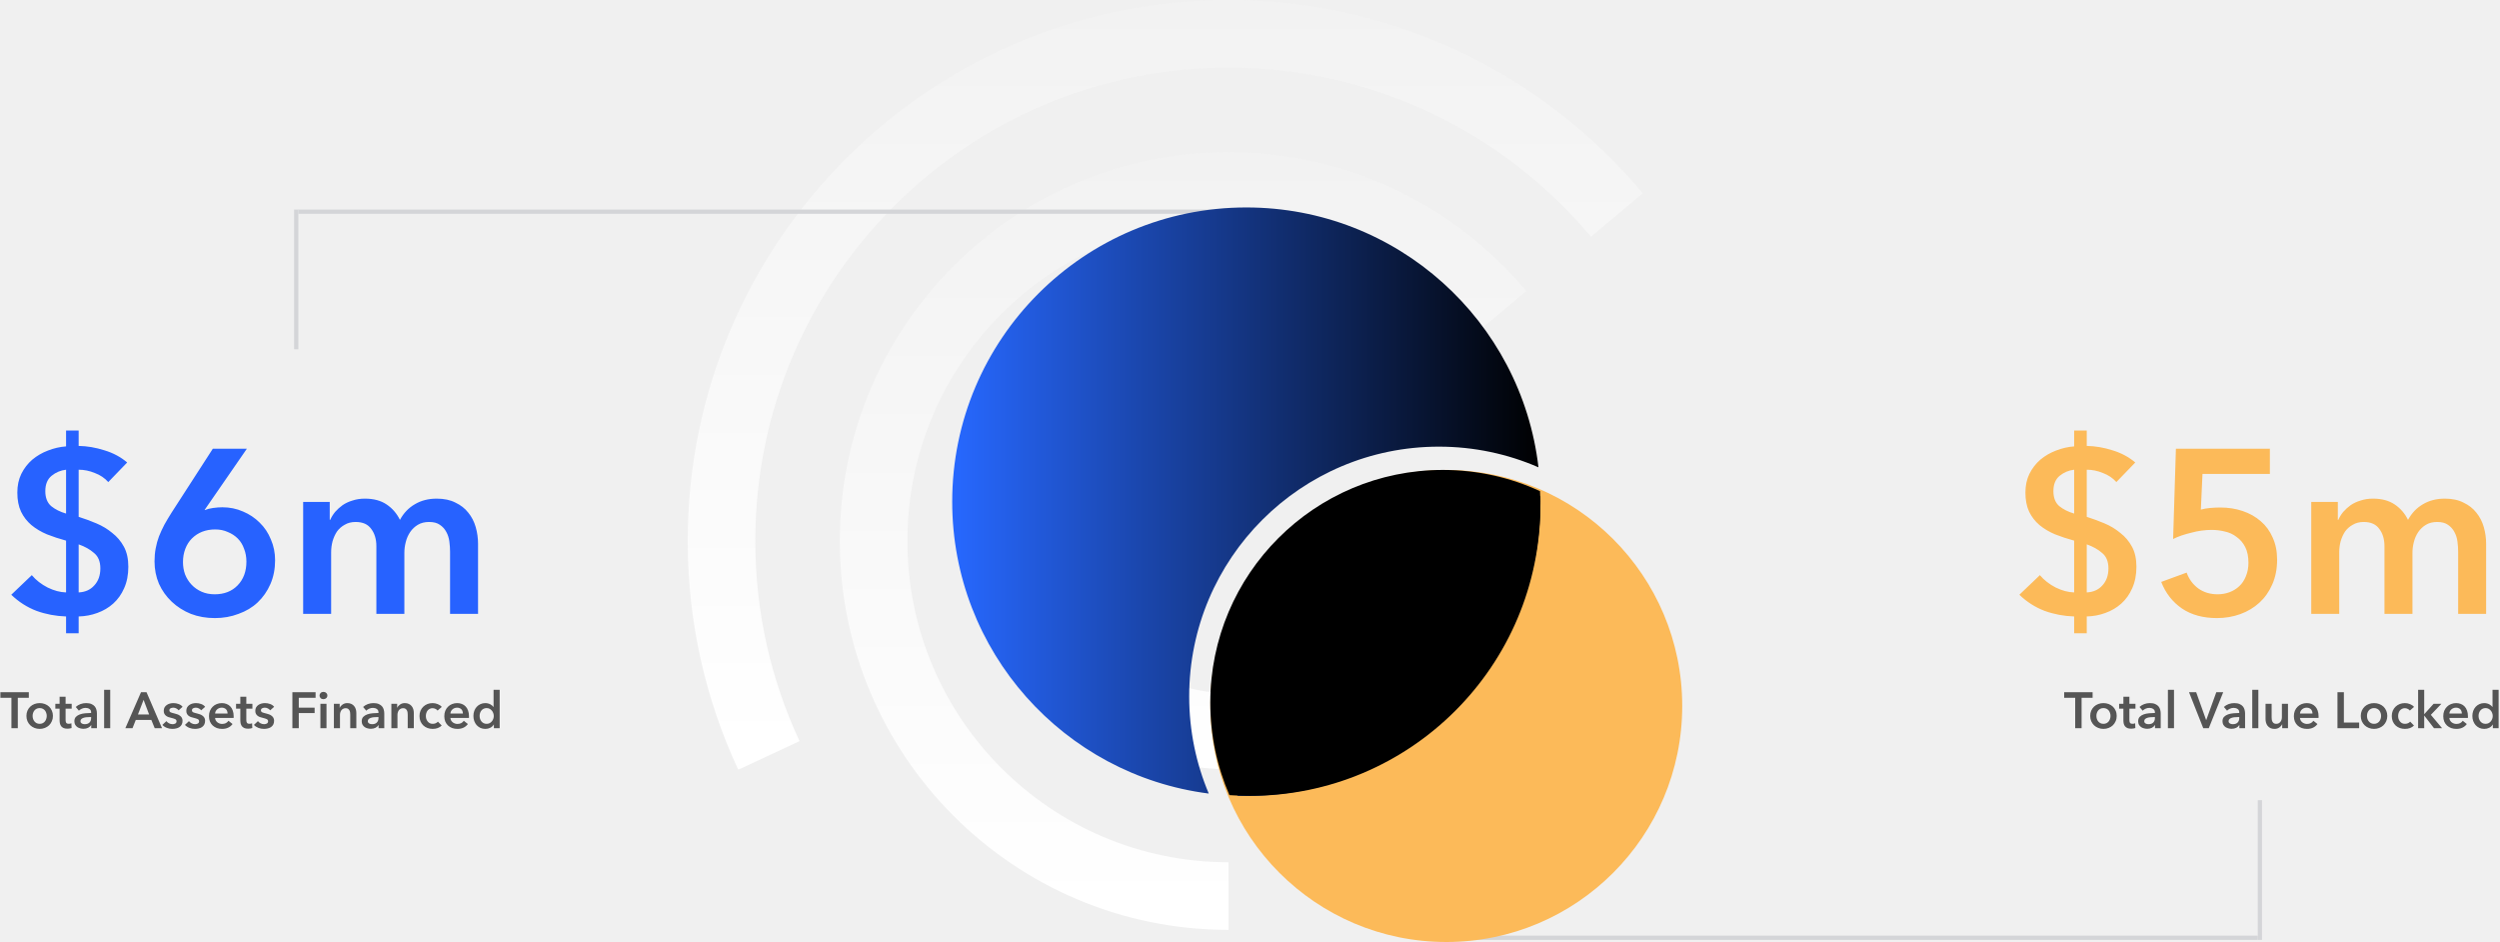
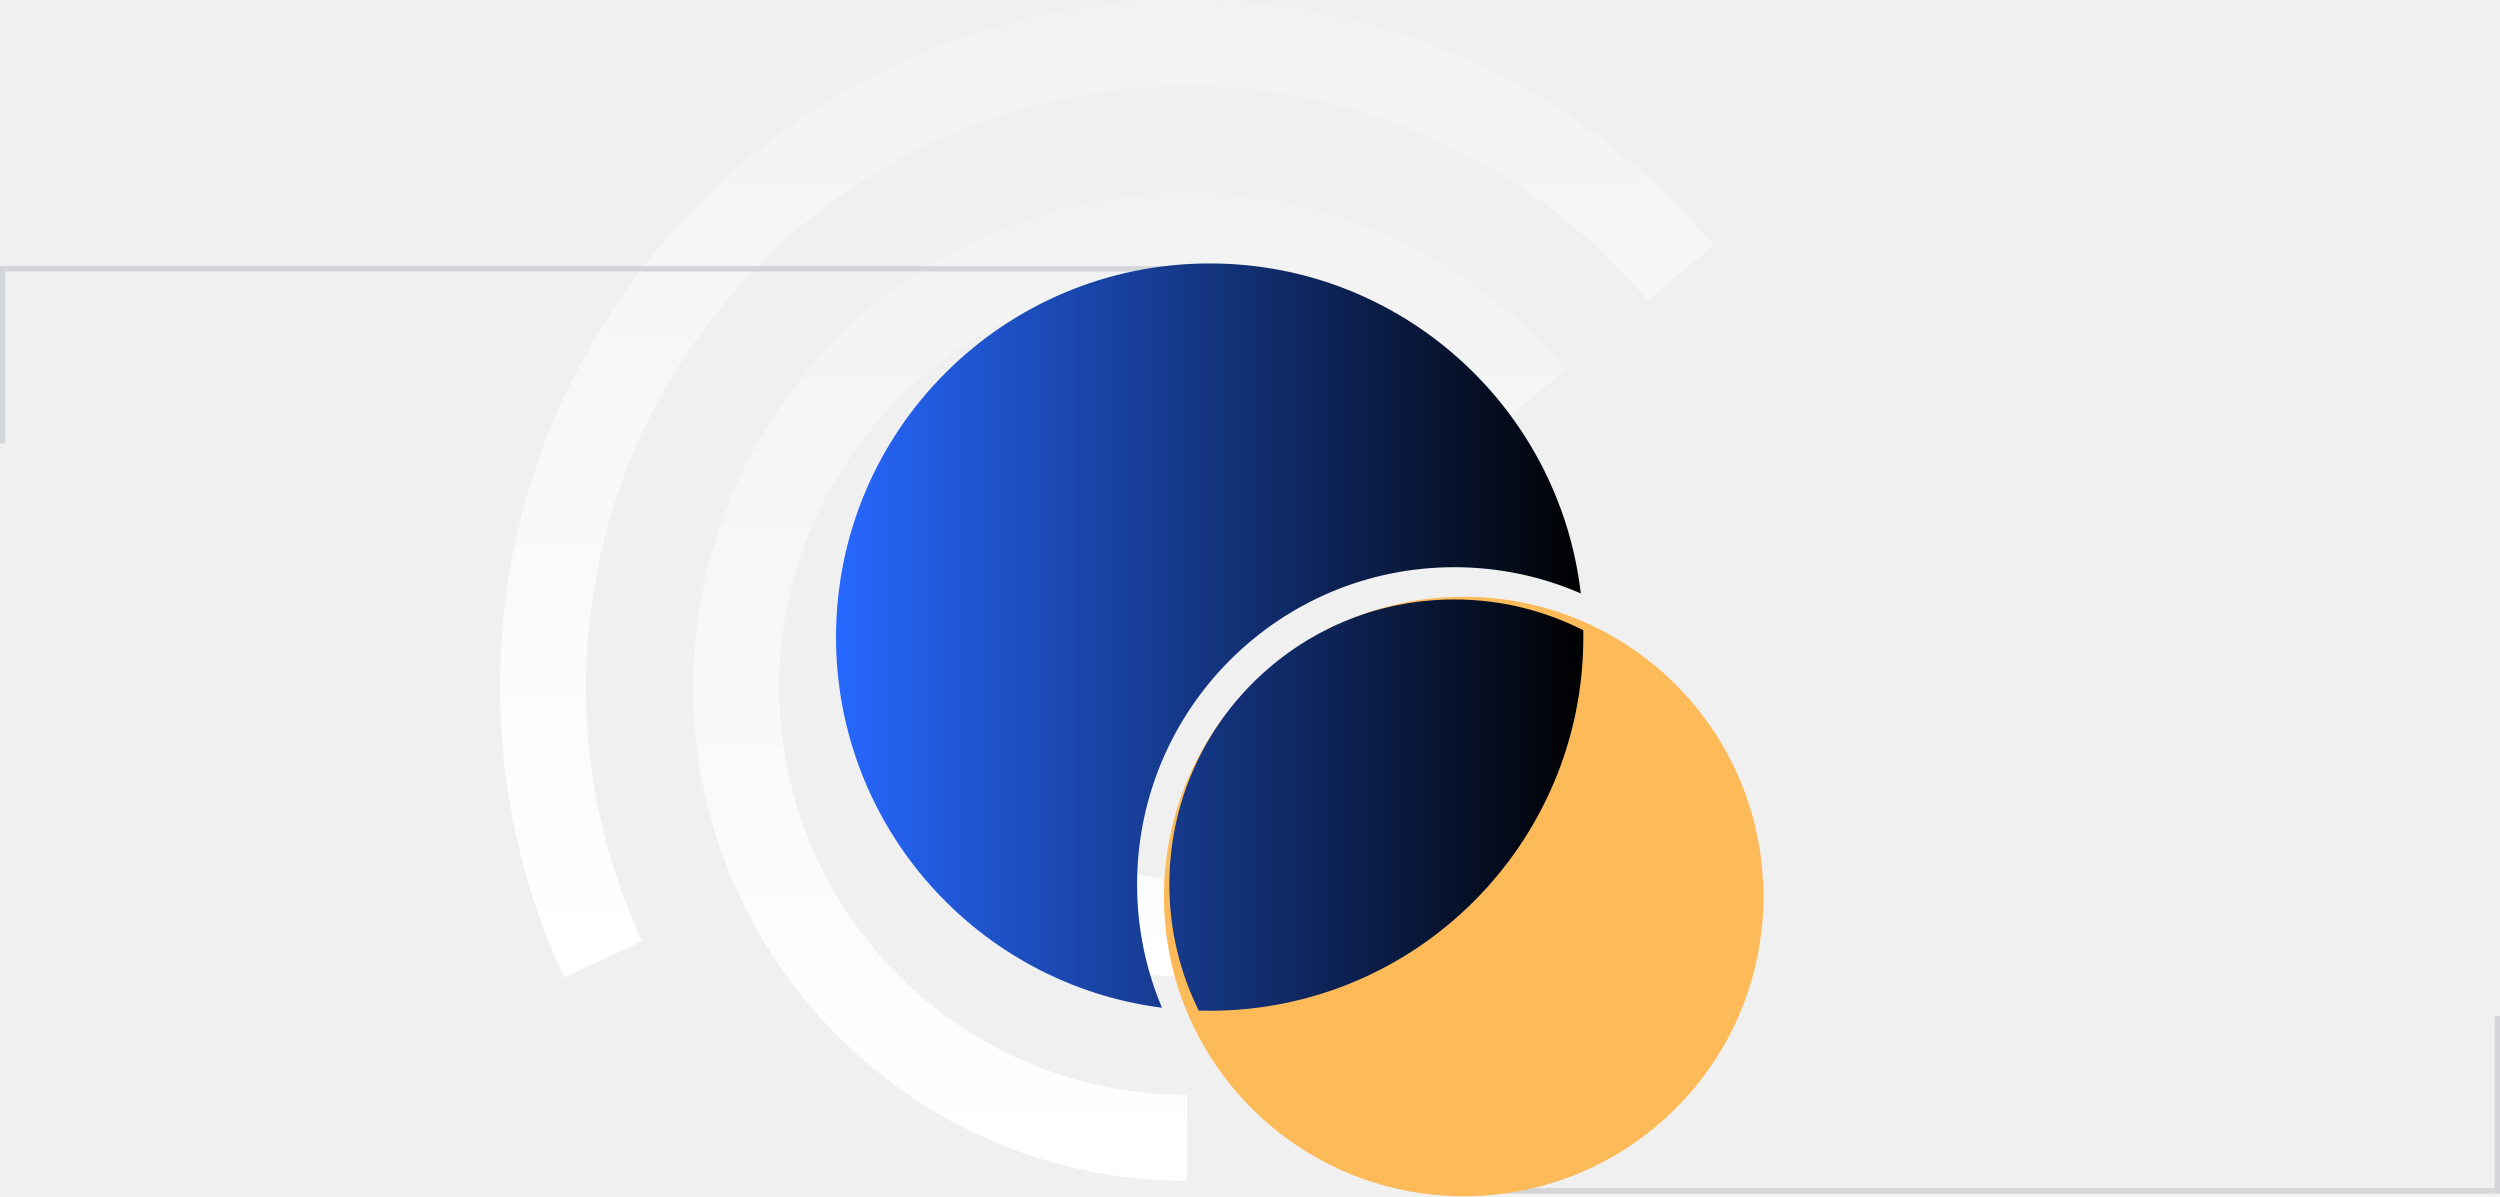
- <svg xmlns="http://www.w3.org/2000/svg" width="1181" height="445" viewBox="0 0 1181 445" fill="none">
-   <mask id="mask0" mask-type="alpha" maskUnits="userSpaceOnUse" x="325" y="0" width="452" height="364">
-     <path fill-rule="evenodd" clip-rule="evenodd" d="M325 0H776.362V363.614H325V0Z" fill="white" />
+ <svg xmlns="http://www.w3.org/2000/svg" width="930" height="445" viewBox="0 0 930 445" fill="none">
+   <mask id="mask0" mask-type="alpha" maskUnits="userSpaceOnUse" x="186" y="0" width="452" height="364">
+     <path fill-rule="evenodd" clip-rule="evenodd" d="M186 0H637.362V363.614H186V0Z" fill="white" />
  </mask>
  <g mask="url(#mask0)">
-     <path fill-rule="evenodd" clip-rule="evenodd" d="M377.851 350.109C364.439 321.396 356.947 289.361 356.947 255.577C356.947 132.069 457.069 31.947 580.577 31.947C649.348 31.947 710.866 62.992 751.889 111.829L776.362 91.294C729.479 35.48 659.172 0 580.577 0C439.426 0 325 114.426 325 255.577C325 294.187 333.562 330.798 348.891 363.614L377.851 350.109Z" fill="url(#paint0_linear)" />
+     <path fill-rule="evenodd" clip-rule="evenodd" d="M238.851 350.109C225.439 321.396 217.947 289.361 217.947 255.577C217.947 132.069 318.069 31.947 441.577 31.947C510.348 31.947 571.866 62.992 612.889 111.829L637.362 91.294C590.479 35.48 520.172 0 441.577 0C300.426 0 186 114.426 186 255.577C186 294.187 194.562 330.798 209.891 363.614L238.851 350.109Z" fill="url(#paint0_linear)" />
  </g>
-   <path fill-rule="evenodd" clip-rule="evenodd" d="M580.577 407.326C496.768 407.326 428.828 339.386 428.828 255.577C428.828 171.769 496.768 103.828 580.577 103.828C627.243 103.828 668.981 124.899 696.818 158.039L721.297 137.499C687.6 97.382 637.067 71.881 580.577 71.881C479.124 71.881 396.881 154.124 396.881 255.577C396.881 357.029 479.124 439.273 580.577 439.273V407.326Z" fill="url(#paint1_linear)" />
-   <path fill-rule="evenodd" clip-rule="evenodd" d="M635.639 301.779C622.453 317.477 602.682 327.458 580.577 327.458C540.878 327.458 508.696 295.276 508.696 255.577C508.696 215.878 540.878 183.696 580.577 183.696C602.682 183.696 622.453 193.677 635.639 209.375L663.169 186.274C643.391 162.727 613.735 147.755 580.577 147.755C521.029 147.755 472.755 196.028 472.755 255.577C472.755 315.125 521.029 363.399 580.577 363.399C610.964 363.399 638.405 350.818 658.002 330.593L635.639 301.779Z" fill="url(#paint2_linear)" />
-   <path d="M5.394 329.648H0.186V327.008H13.626V329.648H8.418V344H5.394V329.648ZM12.49 338.192C12.49 337.28 12.65 336.456 12.97 335.72C13.306 334.968 13.754 334.328 14.314 333.8C14.874 333.272 15.538 332.864 16.306 332.576C17.074 332.288 17.89 332.144 18.754 332.144C19.618 332.144 20.434 332.288 21.202 332.576C21.97 332.864 22.634 333.272 23.194 333.8C23.754 334.328 24.194 334.968 24.514 335.72C24.85 336.456 25.018 337.28 25.018 338.192C25.018 339.104 24.85 339.936 24.514 340.688C24.194 341.44 23.754 342.088 23.194 342.632C22.634 343.16 21.97 343.576 21.202 343.88C20.434 344.184 19.618 344.336 18.754 344.336C17.89 344.336 17.074 344.184 16.306 343.88C15.538 343.576 14.874 343.16 14.314 342.632C13.754 342.088 13.306 341.44 12.97 340.688C12.65 339.936 12.49 339.104 12.49 338.192ZM15.418 338.192C15.418 338.64 15.482 339.088 15.61 339.536C15.754 339.984 15.962 340.384 16.234 340.736C16.506 341.088 16.85 341.376 17.266 341.6C17.682 341.824 18.178 341.936 18.754 341.936C19.33 341.936 19.826 341.824 20.242 341.6C20.658 341.376 21.002 341.088 21.274 340.736C21.546 340.384 21.746 339.984 21.874 339.536C22.018 339.088 22.09 338.64 22.09 338.192C22.09 337.744 22.018 337.304 21.874 336.872C21.746 336.424 21.546 336.024 21.274 335.672C21.002 335.32 20.658 335.04 20.242 334.832C19.826 334.608 19.33 334.496 18.754 334.496C18.178 334.496 17.682 334.608 17.266 334.832C16.85 335.04 16.506 335.32 16.234 335.672C15.962 336.024 15.754 336.424 15.61 336.872C15.482 337.304 15.418 337.744 15.418 338.192ZM26.154 334.784V332.48H28.17V329.144H31.002V332.48H33.882V334.784H31.002V340.136C31.002 340.648 31.09 341.072 31.266 341.408C31.458 341.744 31.874 341.912 32.514 341.912C32.706 341.912 32.914 341.896 33.138 341.864C33.362 341.816 33.562 341.752 33.738 341.672L33.834 343.928C33.578 344.024 33.274 344.096 32.922 344.144C32.57 344.208 32.234 344.24 31.914 344.24C31.146 344.24 30.522 344.136 30.042 343.928C29.562 343.704 29.178 343.408 28.89 343.04C28.618 342.656 28.426 342.224 28.314 341.744C28.218 341.248 28.17 340.72 28.17 340.16V334.784H26.154ZM43.118 342.536H43.046C42.758 343.048 42.294 343.472 41.654 343.808C41.014 344.128 40.286 344.288 39.47 344.288C39.006 344.288 38.518 344.224 38.006 344.096C37.51 343.984 37.046 343.792 36.614 343.52C36.198 343.232 35.846 342.864 35.558 342.416C35.286 341.952 35.15 341.384 35.15 340.712C35.15 339.848 35.39 339.16 35.87 338.648C36.366 338.136 36.998 337.744 37.766 337.472C38.534 337.2 39.382 337.024 40.31 336.944C41.254 336.848 42.174 336.8 43.07 336.8V336.512C43.07 335.792 42.806 335.264 42.278 334.928C41.766 334.576 41.15 334.4 40.43 334.4C39.822 334.4 39.238 334.528 38.678 334.784C38.118 335.04 37.654 335.352 37.286 335.72L35.798 333.968C36.454 333.36 37.206 332.904 38.054 332.6C38.918 332.296 39.79 332.144 40.67 332.144C41.694 332.144 42.534 332.288 43.19 332.576C43.862 332.864 44.39 333.24 44.774 333.704C45.158 334.168 45.422 334.688 45.566 335.264C45.726 335.84 45.806 336.416 45.806 336.992V344H43.118V342.536ZM43.07 338.744H42.422C41.958 338.744 41.47 338.768 40.958 338.816C40.446 338.848 39.974 338.936 39.542 339.08C39.11 339.208 38.75 339.4 38.462 339.656C38.174 339.896 38.03 340.232 38.03 340.664C38.03 340.936 38.086 341.168 38.198 341.36C38.326 341.536 38.486 341.68 38.678 341.792C38.87 341.904 39.086 341.984 39.326 342.032C39.566 342.08 39.806 342.104 40.046 342.104C41.038 342.104 41.79 341.84 42.302 341.312C42.814 340.784 43.07 340.064 43.07 339.152V338.744ZM49.21 325.856H52.09V344H49.21V325.856ZM66.634 327.008H69.25L76.57 344H73.114L71.53 340.112H64.162L62.626 344H59.242L66.634 327.008ZM70.474 337.52L67.858 330.608L65.194 337.52H70.474ZM84.419 335.552C84.163 335.216 83.811 334.928 83.363 334.688C82.915 334.432 82.427 334.304 81.899 334.304C81.435 334.304 81.011 334.4 80.627 334.592C80.243 334.784 80.051 335.104 80.051 335.552C80.051 336 80.259 336.32 80.675 336.512C81.107 336.688 81.731 336.872 82.547 337.064C82.979 337.16 83.411 337.288 83.843 337.448C84.291 337.608 84.691 337.824 85.043 338.096C85.411 338.352 85.707 338.68 85.931 339.08C86.155 339.464 86.267 339.936 86.267 340.496C86.267 341.2 86.131 341.8 85.859 342.296C85.603 342.776 85.251 343.168 84.803 343.472C84.371 343.776 83.859 343.992 83.267 344.12C82.691 344.264 82.091 344.336 81.467 344.336C80.571 344.336 79.699 344.176 78.851 343.856C78.003 343.52 77.299 343.048 76.739 342.44L78.635 340.664C78.955 341.08 79.371 341.424 79.883 341.696C80.395 341.968 80.963 342.104 81.587 342.104C81.795 342.104 82.003 342.08 82.211 342.032C82.435 341.984 82.635 341.912 82.811 341.816C83.003 341.704 83.155 341.56 83.267 341.384C83.379 341.208 83.435 340.992 83.435 340.736C83.435 340.256 83.211 339.912 82.763 339.704C82.331 339.496 81.675 339.288 80.795 339.08C80.363 338.984 79.939 338.864 79.523 338.72C79.123 338.56 78.763 338.36 78.443 338.12C78.123 337.864 77.867 337.552 77.675 337.184C77.483 336.816 77.387 336.36 77.387 335.816C77.387 335.176 77.515 334.624 77.771 334.16C78.043 333.696 78.395 333.32 78.827 333.032C79.259 332.728 79.747 332.504 80.291 332.36C80.835 332.216 81.395 332.144 81.971 332.144C82.803 332.144 83.611 332.288 84.395 332.576C85.195 332.864 85.827 333.304 86.291 333.896L84.419 335.552ZM95.083 335.552C94.827 335.216 94.475 334.928 94.027 334.688C93.579 334.432 93.091 334.304 92.563 334.304C92.099 334.304 91.675 334.4 91.291 334.592C90.907 334.784 90.715 335.104 90.715 335.552C90.715 336 90.923 336.32 91.339 336.512C91.771 336.688 92.395 336.872 93.211 337.064C93.643 337.16 94.075 337.288 94.507 337.448C94.955 337.608 95.355 337.824 95.707 338.096C96.075 338.352 96.371 338.68 96.595 339.08C96.819 339.464 96.931 339.936 96.931 340.496C96.931 341.2 96.795 341.8 96.523 342.296C96.267 342.776 95.915 343.168 95.467 343.472C95.035 343.776 94.523 343.992 93.931 344.12C93.355 344.264 92.755 344.336 92.131 344.336C91.235 344.336 90.363 344.176 89.515 343.856C88.667 343.52 87.963 343.048 87.403 342.44L89.299 340.664C89.619 341.08 90.035 341.424 90.547 341.696C91.059 341.968 91.627 342.104 92.251 342.104C92.459 342.104 92.667 342.08 92.875 342.032C93.099 341.984 93.299 341.912 93.475 341.816C93.667 341.704 93.819 341.56 93.931 341.384C94.043 341.208 94.099 340.992 94.099 340.736C94.099 340.256 93.875 339.912 93.427 339.704C92.995 339.496 92.339 339.288 91.459 339.08C91.027 338.984 90.603 338.864 90.187 338.72C89.787 338.56 89.427 338.36 89.107 338.12C88.787 337.864 88.531 337.552 88.339 337.184C88.147 336.816 88.051 336.36 88.051 335.816C88.051 335.176 88.179 334.624 88.435 334.16C88.707 333.696 89.059 333.32 89.491 333.032C89.923 332.728 90.411 332.504 90.955 332.36C91.499 332.216 92.059 332.144 92.635 332.144C93.467 332.144 94.275 332.288 95.059 332.576C95.859 332.864 96.491 333.304 96.955 333.896L95.083 335.552ZM107.547 337.088C107.547 336.72 107.491 336.368 107.379 336.032C107.283 335.696 107.123 335.4 106.899 335.144C106.675 334.888 106.387 334.688 106.035 334.544C105.699 334.384 105.299 334.304 104.835 334.304C103.971 334.304 103.235 334.568 102.627 335.096C102.035 335.608 101.707 336.272 101.643 337.088H107.547ZM110.427 338.384C110.427 338.512 110.427 338.64 110.427 338.768C110.427 338.896 110.419 339.024 110.403 339.152H101.643C101.675 339.568 101.779 339.952 101.955 340.304C102.147 340.64 102.395 340.936 102.699 341.192C103.003 341.432 103.347 341.624 103.731 341.768C104.115 341.912 104.515 341.984 104.931 341.984C105.651 341.984 106.259 341.856 106.755 341.6C107.251 341.328 107.659 340.96 107.979 340.496L109.899 342.032C108.763 343.568 107.115 344.336 104.955 344.336C104.059 344.336 103.235 344.2 102.483 343.928C101.731 343.64 101.075 343.24 100.515 342.728C99.971 342.216 99.539 341.592 99.219 340.856C98.915 340.104 98.763 339.256 98.763 338.312C98.763 337.384 98.915 336.544 99.219 335.792C99.539 335.024 99.971 334.376 100.515 333.848C101.059 333.304 101.699 332.888 102.435 332.6C103.187 332.296 103.995 332.144 104.859 332.144C105.659 332.144 106.395 332.28 107.067 332.552C107.755 332.808 108.347 333.2 108.843 333.728C109.339 334.24 109.723 334.888 109.995 335.672C110.283 336.44 110.427 337.344 110.427 338.384ZM111.56 334.784V332.48H113.576V329.144H116.408V332.48H119.288V334.784H116.408V340.136C116.408 340.648 116.496 341.072 116.672 341.408C116.864 341.744 117.28 341.912 117.92 341.912C118.112 341.912 118.32 341.896 118.544 341.864C118.768 341.816 118.968 341.752 119.144 341.672L119.24 343.928C118.984 344.024 118.68 344.096 118.328 344.144C117.976 344.208 117.64 344.24 117.32 344.24C116.552 344.24 115.928 344.136 115.448 343.928C114.968 343.704 114.584 343.408 114.296 343.04C114.024 342.656 113.832 342.224 113.72 341.744C113.624 341.248 113.576 340.72 113.576 340.16V334.784H111.56ZM127.685 335.552C127.429 335.216 127.077 334.928 126.629 334.688C126.181 334.432 125.693 334.304 125.165 334.304C124.701 334.304 124.277 334.4 123.893 334.592C123.509 334.784 123.317 335.104 123.317 335.552C123.317 336 123.525 336.32 123.941 336.512C124.373 336.688 124.997 336.872 125.813 337.064C126.245 337.16 126.677 337.288 127.109 337.448C127.557 337.608 127.957 337.824 128.309 338.096C128.677 338.352 128.973 338.68 129.197 339.08C129.421 339.464 129.533 339.936 129.533 340.496C129.533 341.2 129.397 341.8 129.125 342.296C128.869 342.776 128.517 343.168 128.069 343.472C127.637 343.776 127.125 343.992 126.533 344.12C125.957 344.264 125.357 344.336 124.733 344.336C123.837 344.336 122.965 344.176 122.117 343.856C121.269 343.52 120.565 343.048 120.005 342.44L121.901 340.664C122.221 341.08 122.637 341.424 123.149 341.696C123.661 341.968 124.229 342.104 124.853 342.104C125.061 342.104 125.269 342.08 125.477 342.032C125.701 341.984 125.901 341.912 126.077 341.816C126.269 341.704 126.421 341.56 126.533 341.384C126.645 341.208 126.701 340.992 126.701 340.736C126.701 340.256 126.477 339.912 126.029 339.704C125.597 339.496 124.941 339.288 124.061 339.08C123.629 338.984 123.205 338.864 122.789 338.72C122.389 338.56 122.029 338.36 121.709 338.12C121.389 337.864 121.133 337.552 120.941 337.184C120.749 336.816 120.653 336.36 120.653 335.816C120.653 335.176 120.781 334.624 121.037 334.16C121.309 333.696 121.661 333.32 122.093 333.032C122.525 332.728 123.013 332.504 123.557 332.36C124.101 332.216 124.661 332.144 125.237 332.144C126.069 332.144 126.877 332.288 127.661 332.576C128.461 332.864 129.093 333.304 129.557 333.896L127.685 335.552ZM138.181 327.008H149.149V329.648H141.205V334.304H148.693V336.848H141.205V344H138.181V327.008ZM151.421 332.48H154.301V344H151.421V332.48ZM151.013 328.568C151.013 328.104 151.181 327.704 151.517 327.368C151.869 327.016 152.309 326.84 152.837 326.84C153.365 326.84 153.805 327.008 154.157 327.344C154.525 327.664 154.709 328.072 154.709 328.568C154.709 329.064 154.525 329.48 154.157 329.816C153.805 330.136 153.365 330.296 152.837 330.296C152.309 330.296 151.869 330.128 151.517 329.792C151.181 329.44 151.013 329.032 151.013 328.568ZM157.794 332.48H160.53V334.328H160.578C160.834 333.752 161.274 333.248 161.898 332.816C162.538 332.368 163.29 332.144 164.154 332.144C164.906 332.144 165.546 332.28 166.074 332.552C166.618 332.808 167.058 333.152 167.394 333.584C167.746 334.016 168.002 334.512 168.162 335.072C168.322 335.632 168.402 336.208 168.402 336.8V344H165.522V337.616C165.522 337.28 165.498 336.928 165.45 336.56C165.402 336.192 165.298 335.864 165.138 335.576C164.978 335.272 164.754 335.024 164.466 334.832C164.194 334.64 163.826 334.544 163.362 334.544C162.898 334.544 162.498 334.64 162.162 334.832C161.826 335.008 161.546 335.24 161.322 335.528C161.114 335.816 160.954 336.152 160.842 336.536C160.73 336.904 160.674 337.28 160.674 337.664V344H157.794V332.48ZM178.915 342.536H178.843C178.555 343.048 178.091 343.472 177.451 343.808C176.811 344.128 176.083 344.288 175.267 344.288C174.803 344.288 174.315 344.224 173.803 344.096C173.307 343.984 172.843 343.792 172.411 343.52C171.995 343.232 171.643 342.864 171.355 342.416C171.083 341.952 170.947 341.384 170.947 340.712C170.947 339.848 171.187 339.16 171.667 338.648C172.163 338.136 172.795 337.744 173.563 337.472C174.331 337.2 175.179 337.024 176.107 336.944C177.051 336.848 177.971 336.8 178.867 336.8V336.512C178.867 335.792 178.603 335.264 178.075 334.928C177.563 334.576 176.947 334.4 176.227 334.4C175.619 334.4 175.035 334.528 174.475 334.784C173.915 335.04 173.451 335.352 173.083 335.72L171.595 333.968C172.251 333.36 173.003 332.904 173.851 332.6C174.715 332.296 175.587 332.144 176.467 332.144C177.491 332.144 178.331 332.288 178.987 332.576C179.659 332.864 180.187 333.24 180.571 333.704C180.955 334.168 181.219 334.688 181.363 335.264C181.523 335.84 181.603 336.416 181.603 336.992V344H178.915V342.536ZM178.867 338.744H178.219C177.755 338.744 177.267 338.768 176.755 338.816C176.243 338.848 175.771 338.936 175.339 339.08C174.907 339.208 174.547 339.4 174.259 339.656C173.971 339.896 173.827 340.232 173.827 340.664C173.827 340.936 173.883 341.168 173.995 341.36C174.123 341.536 174.283 341.68 174.475 341.792C174.667 341.904 174.883 341.984 175.123 342.032C175.363 342.08 175.603 342.104 175.843 342.104C176.835 342.104 177.587 341.84 178.099 341.312C178.611 340.784 178.867 340.064 178.867 339.152V338.744ZM184.958 332.48H187.694V334.328H187.742C187.998 333.752 188.438 333.248 189.062 332.816C189.702 332.368 190.454 332.144 191.318 332.144C192.07 332.144 192.71 332.28 193.238 332.552C193.782 332.808 194.222 333.152 194.558 333.584C194.91 334.016 195.166 334.512 195.326 335.072C195.486 335.632 195.566 336.208 195.566 336.8V344H192.686V337.616C192.686 337.28 192.662 336.928 192.614 336.56C192.566 336.192 192.462 335.864 192.302 335.576C192.142 335.272 191.918 335.024 191.63 334.832C191.358 334.64 190.99 334.544 190.526 334.544C190.062 334.544 189.662 334.64 189.326 334.832C188.99 335.008 188.71 335.24 188.486 335.528C188.278 335.816 188.118 336.152 188.006 336.536C187.894 336.904 187.838 337.28 187.838 337.664V344H184.958V332.48ZM206.799 335.672C206.575 335.352 206.239 335.088 205.791 334.88C205.343 334.656 204.887 334.544 204.423 334.544C203.895 334.544 203.431 334.656 203.031 334.88C202.631 335.088 202.295 335.368 202.023 335.72C201.767 336.072 201.575 336.472 201.447 336.92C201.319 337.352 201.255 337.792 201.255 338.24C201.255 338.688 201.319 339.136 201.447 339.584C201.591 340.016 201.799 340.408 202.071 340.76C202.343 341.112 202.679 341.4 203.079 341.624C203.495 341.832 203.975 341.936 204.519 341.936C204.967 341.936 205.415 341.848 205.863 341.672C206.311 341.496 206.671 341.24 206.943 340.904L208.743 342.728C208.263 343.24 207.647 343.64 206.895 343.928C206.159 344.2 205.359 344.336 204.495 344.336C203.647 344.336 202.839 344.2 202.071 343.928C201.319 343.656 200.655 343.256 200.079 342.728C199.519 342.2 199.071 341.56 198.735 340.808C198.415 340.056 198.255 339.2 198.255 338.24C198.255 337.312 198.415 336.472 198.735 335.72C199.071 334.968 199.519 334.328 200.079 333.8C200.639 333.272 201.287 332.864 202.023 332.576C202.775 332.288 203.575 332.144 204.423 332.144C205.271 332.144 206.087 332.304 206.871 332.624C207.671 332.944 208.303 333.384 208.767 333.944L206.799 335.672ZM218.758 337.088C218.758 336.72 218.702 336.368 218.59 336.032C218.494 335.696 218.334 335.4 218.11 335.144C217.886 334.888 217.598 334.688 217.246 334.544C216.91 334.384 216.51 334.304 216.046 334.304C215.182 334.304 214.446 334.568 213.838 335.096C213.246 335.608 212.918 336.272 212.854 337.088H218.758ZM221.638 338.384C221.638 338.512 221.638 338.64 221.638 338.768C221.638 338.896 221.63 339.024 221.614 339.152H212.854C212.886 339.568 212.99 339.952 213.166 340.304C213.358 340.64 213.606 340.936 213.91 341.192C214.214 341.432 214.558 341.624 214.942 341.768C215.326 341.912 215.726 341.984 216.142 341.984C216.862 341.984 217.47 341.856 217.966 341.6C218.462 341.328 218.87 340.96 219.19 340.496L221.11 342.032C219.974 343.568 218.326 344.336 216.166 344.336C215.27 344.336 214.446 344.2 213.694 343.928C212.942 343.64 212.286 343.24 211.726 342.728C211.182 342.216 210.75 341.592 210.43 340.856C210.126 340.104 209.974 339.256 209.974 338.312C209.974 337.384 210.126 336.544 210.43 335.792C210.75 335.024 211.182 334.376 211.726 333.848C212.27 333.304 212.91 332.888 213.646 332.6C214.398 332.296 215.206 332.144 216.07 332.144C216.87 332.144 217.606 332.28 218.278 332.552C218.966 332.808 219.558 333.2 220.054 333.728C220.55 334.24 220.934 334.888 221.206 335.672C221.494 336.44 221.638 337.344 221.638 338.384ZM236.139 344H233.403V342.272H233.355C232.955 342.944 232.395 343.456 231.675 343.808C230.971 344.16 230.211 344.336 229.395 344.336C228.515 344.336 227.723 344.176 227.019 343.856C226.331 343.52 225.739 343.08 225.243 342.536C224.763 341.976 224.387 341.328 224.115 340.592C223.859 339.84 223.731 339.04 223.731 338.192C223.731 337.344 223.867 336.552 224.139 335.816C224.411 335.08 224.795 334.44 225.291 333.896C225.787 333.352 226.379 332.928 227.067 332.624C227.755 332.304 228.507 332.144 229.323 332.144C229.851 332.144 230.323 332.208 230.739 332.336C231.155 332.448 231.515 332.592 231.819 332.768C232.139 332.944 232.411 333.136 232.635 333.344C232.859 333.552 233.043 333.752 233.187 333.944H233.259V325.856H236.139V344ZM226.659 338.192C226.659 338.64 226.723 339.088 226.851 339.536C226.995 339.984 227.203 340.384 227.475 340.736C227.747 341.088 228.091 341.376 228.507 341.6C228.923 341.824 229.411 341.936 229.971 341.936C230.499 341.936 230.971 341.832 231.387 341.624C231.803 341.4 232.155 341.112 232.443 340.76C232.747 340.408 232.971 340.016 233.115 339.584C233.275 339.136 233.355 338.688 233.355 338.24C233.355 337.792 233.275 337.344 233.115 336.896C232.971 336.448 232.747 336.048 232.443 335.696C232.155 335.344 231.803 335.056 231.387 334.832C230.971 334.608 230.499 334.496 229.971 334.496C229.411 334.496 228.923 334.608 228.507 334.832C228.091 335.04 227.747 335.32 227.475 335.672C227.203 336.024 226.995 336.424 226.851 336.872C226.723 337.304 226.659 337.744 226.659 338.192Z" fill="#555555" />
-   <path d="M37.175 210.653C41.215 210.726 45.293 211.424 49.407 212.747C53.522 213.996 57.085 215.906 60.097 218.477L51.171 227.734C49.481 225.824 47.35 224.392 44.779 223.436C42.281 222.408 39.746 221.894 37.175 221.894V244.155C39.967 245.037 42.758 246.065 45.55 247.241C48.342 248.416 50.84 249.922 53.044 251.759C55.322 253.522 57.158 255.69 58.554 258.261C59.95 260.833 60.648 263.992 60.648 267.739C60.648 271.559 59.987 274.939 58.665 277.877C57.416 280.743 55.689 283.167 53.485 285.151C51.354 287.061 48.856 288.531 45.991 289.559C43.199 290.588 40.26 291.139 37.175 291.212V299.147H31.224V291.212C26.375 291.065 21.709 290.184 17.228 288.567C12.819 286.878 8.852 284.343 5.326 280.963L15.024 271.706C17.007 274.057 19.505 276.004 22.517 277.547C25.53 279.016 28.432 279.788 31.224 279.861V255.396C27.991 254.514 24.979 253.522 22.187 252.42C19.395 251.245 16.934 249.775 14.803 248.012C12.746 246.249 11.13 244.155 9.954 241.73C8.779 239.232 8.191 236.22 8.191 232.694C8.191 229.387 8.815 226.449 10.064 223.877C11.387 221.232 13.113 218.992 15.244 217.155C17.448 215.318 19.909 213.885 22.628 212.857C25.419 211.755 28.285 211.094 31.224 210.873V203.379H37.175V210.653ZM31.224 221.894C28.652 222.187 26.375 223.143 24.391 224.759C22.407 226.375 21.415 228.8 21.415 232.032C21.415 235.118 22.334 237.469 24.171 239.085C26.081 240.628 28.432 241.804 31.224 242.612V221.894ZM37.175 279.861C40.26 279.714 42.722 278.612 44.558 276.555C46.469 274.498 47.424 271.816 47.424 268.51C47.424 265.277 46.432 262.853 44.448 261.237C42.538 259.547 40.114 258.188 37.175 257.159V279.861ZM116.671 211.975L96.724 240.849L96.834 240.959C97.863 240.518 99.148 240.188 100.691 239.967C102.308 239.747 103.777 239.637 105.099 239.637C108.553 239.637 111.785 240.298 114.797 241.62C117.81 242.869 120.455 244.632 122.732 246.91C125.01 249.114 126.773 251.759 128.022 254.845C129.344 257.857 130.006 261.126 130.006 264.653C130.006 268.767 129.271 272.514 127.802 275.894C126.332 279.273 124.312 282.175 121.74 284.6C119.242 286.951 116.23 288.751 112.704 290C109.25 291.322 105.54 291.984 101.573 291.984C97.459 291.984 93.675 291.322 90.222 290C86.769 288.604 83.757 286.694 81.185 284.269C78.614 281.845 76.593 279.016 75.124 275.784C73.728 272.477 73.03 268.951 73.03 265.204C73.03 263 73.214 260.943 73.581 259.033C73.948 257.049 74.463 255.175 75.124 253.412C75.859 251.575 76.703 249.739 77.659 247.902C78.687 246.065 79.826 244.155 81.075 242.171L100.581 211.975H116.671ZM86.475 265.535C86.475 267.592 86.805 269.539 87.467 271.375C88.201 273.212 89.23 274.829 90.552 276.224C91.875 277.62 93.454 278.722 95.291 279.531C97.128 280.339 99.185 280.743 101.463 280.743C105.944 280.743 109.544 279.347 112.263 276.555C115.055 273.69 116.451 269.943 116.451 265.314C116.451 263.11 116.083 261.09 115.348 259.253C114.687 257.343 113.695 255.726 112.373 254.404C111.05 253.081 109.471 252.053 107.634 251.318C105.871 250.51 103.887 250.106 101.683 250.106C99.479 250.106 97.422 250.473 95.512 251.208C93.675 251.943 92.059 253.008 90.663 254.404C89.34 255.726 88.312 257.343 87.577 259.253C86.842 261.163 86.475 263.257 86.475 265.535ZM206.416 235.559C209.869 235.559 212.808 236.183 215.233 237.432C217.731 238.608 219.751 240.188 221.294 242.171C222.91 244.155 224.086 246.432 224.82 249.004C225.555 251.575 225.922 254.22 225.922 256.939V290H212.698V260.686C212.698 259.143 212.588 257.526 212.367 255.837C212.147 254.147 211.669 252.641 210.935 251.318C210.2 249.922 209.171 248.783 207.849 247.902C206.6 247.02 204.91 246.579 202.779 246.579C200.722 246.579 198.959 247.02 197.49 247.902C196.02 248.783 194.808 249.922 193.853 251.318C192.898 252.714 192.2 254.294 191.759 256.057C191.318 257.747 191.098 259.437 191.098 261.126V290H177.873V258.041C177.873 254.735 177.065 252.016 175.449 249.886C173.906 247.681 171.445 246.579 168.065 246.579C166.081 246.579 164.355 247.02 162.885 247.902C161.416 248.71 160.204 249.775 159.249 251.098C158.367 252.42 157.669 253.963 157.155 255.726C156.714 257.416 156.494 259.143 156.494 260.906V290H143.269V237.102H155.832V245.588H156.053C156.64 244.265 157.412 243.016 158.367 241.841C159.396 240.665 160.571 239.6 161.894 238.645C163.289 237.69 164.869 236.955 166.632 236.441C168.396 235.853 170.343 235.559 172.473 235.559C176.587 235.559 180.004 236.477 182.722 238.314C185.441 240.151 187.534 242.575 189.004 245.588C190.767 242.355 193.118 239.894 196.057 238.204C198.996 236.441 202.449 235.559 206.416 235.559Z" fill="#2762FF" />
-   <path d="M980.71 329.648H975.502V327.008H988.942V329.648H983.734V344H980.71V329.648ZM987.806 338.192C987.806 337.28 987.966 336.456 988.286 335.72C988.622 334.968 989.07 334.328 989.63 333.8C990.19 333.272 990.854 332.864 991.622 332.576C992.39 332.288 993.206 332.144 994.07 332.144C994.934 332.144 995.75 332.288 996.518 332.576C997.286 332.864 997.95 333.272 998.51 333.8C999.07 334.328 999.51 334.968 999.83 335.72C1000.17 336.456 1000.33 337.28 1000.33 338.192C1000.33 339.104 1000.17 339.936 999.83 340.688C999.51 341.44 999.07 342.088 998.51 342.632C997.95 343.16 997.286 343.576 996.518 343.88C995.75 344.184 994.934 344.336 994.07 344.336C993.206 344.336 992.39 344.184 991.622 343.88C990.854 343.576 990.19 343.16 989.63 342.632C989.07 342.088 988.622 341.44 988.286 340.688C987.966 339.936 987.806 339.104 987.806 338.192ZM990.734 338.192C990.734 338.64 990.798 339.088 990.926 339.536C991.07 339.984 991.278 340.384 991.55 340.736C991.822 341.088 992.166 341.376 992.582 341.6C992.998 341.824 993.494 341.936 994.07 341.936C994.646 341.936 995.142 341.824 995.558 341.6C995.974 341.376 996.318 341.088 996.59 340.736C996.862 340.384 997.062 339.984 997.19 339.536C997.334 339.088 997.406 338.64 997.406 338.192C997.406 337.744 997.334 337.304 997.19 336.872C997.062 336.424 996.862 336.024 996.59 335.672C996.318 335.32 995.974 335.04 995.558 334.832C995.142 334.608 994.646 334.496 994.07 334.496C993.494 334.496 992.998 334.608 992.582 334.832C992.166 335.04 991.822 335.32 991.55 335.672C991.278 336.024 991.07 336.424 990.926 336.872C990.798 337.304 990.734 337.744 990.734 338.192ZM1001.47 334.784V332.48H1003.49V329.144H1006.32V332.48H1009.2V334.784H1006.32V340.136C1006.32 340.648 1006.41 341.072 1006.58 341.408C1006.77 341.744 1007.19 341.912 1007.83 341.912C1008.02 341.912 1008.23 341.896 1008.45 341.864C1008.68 341.816 1008.88 341.752 1009.05 341.672L1009.15 343.928C1008.89 344.024 1008.59 344.096 1008.24 344.144C1007.89 344.208 1007.55 344.24 1007.23 344.24C1006.46 344.24 1005.84 344.136 1005.36 343.928C1004.88 343.704 1004.49 343.408 1004.21 343.04C1003.93 342.656 1003.74 342.224 1003.63 341.744C1003.53 341.248 1003.49 340.72 1003.49 340.16V334.784H1001.47ZM1018.43 342.536H1018.36C1018.07 343.048 1017.61 343.472 1016.97 343.808C1016.33 344.128 1015.6 344.288 1014.79 344.288C1014.32 344.288 1013.83 344.224 1013.32 344.096C1012.83 343.984 1012.36 343.792 1011.93 343.52C1011.51 343.232 1011.16 342.864 1010.87 342.416C1010.6 341.952 1010.47 341.384 1010.47 340.712C1010.47 339.848 1010.71 339.16 1011.19 338.648C1011.68 338.136 1012.31 337.744 1013.08 337.472C1013.85 337.2 1014.7 337.024 1015.63 336.944C1016.57 336.848 1017.49 336.8 1018.39 336.8V336.512C1018.39 335.792 1018.12 335.264 1017.59 334.928C1017.08 334.576 1016.47 334.4 1015.75 334.4C1015.14 334.4 1014.55 334.528 1013.99 334.784C1013.43 335.04 1012.97 335.352 1012.6 335.72L1011.11 333.968C1011.77 333.36 1012.52 332.904 1013.37 332.6C1014.23 332.296 1015.11 332.144 1015.99 332.144C1017.01 332.144 1017.85 332.288 1018.51 332.576C1019.18 332.864 1019.71 333.24 1020.09 333.704C1020.47 334.168 1020.74 334.688 1020.88 335.264C1021.04 335.84 1021.12 336.416 1021.12 336.992V344H1018.43V342.536ZM1018.39 338.744H1017.74C1017.27 338.744 1016.79 338.768 1016.27 338.816C1015.76 338.848 1015.29 338.936 1014.86 339.08C1014.43 339.208 1014.07 339.4 1013.78 339.656C1013.49 339.896 1013.35 340.232 1013.35 340.664C1013.35 340.936 1013.4 341.168 1013.51 341.36C1013.64 341.536 1013.8 341.68 1013.99 341.792C1014.19 341.904 1014.4 341.984 1014.64 342.032C1014.88 342.08 1015.12 342.104 1015.36 342.104C1016.35 342.104 1017.11 341.84 1017.62 341.312C1018.13 340.784 1018.39 340.064 1018.39 339.152V338.744ZM1024.53 325.856H1027.41V344H1024.53V325.856ZM1034.51 327.008H1037.89L1042.57 340.088H1042.67L1047.4 327.008H1050.66L1043.85 344H1041.23L1034.51 327.008ZM1058.3 342.536H1058.23C1057.94 343.048 1057.48 343.472 1056.84 343.808C1056.2 344.128 1055.47 344.288 1054.65 344.288C1054.19 344.288 1053.7 344.224 1053.19 344.096C1052.69 343.984 1052.23 343.792 1051.8 343.52C1051.38 343.232 1051.03 342.864 1050.74 342.416C1050.47 341.952 1050.33 341.384 1050.33 340.712C1050.33 339.848 1050.57 339.16 1051.05 338.648C1051.55 338.136 1052.18 337.744 1052.95 337.472C1053.72 337.2 1054.57 337.024 1055.49 336.944C1056.44 336.848 1057.36 336.8 1058.25 336.8V336.512C1058.25 335.792 1057.99 335.264 1057.46 334.928C1056.95 334.576 1056.33 334.4 1055.61 334.4C1055.01 334.4 1054.42 334.528 1053.86 334.784C1053.3 335.04 1052.84 335.352 1052.47 335.72L1050.98 333.968C1051.64 333.36 1052.39 332.904 1053.24 332.6C1054.1 332.296 1054.97 332.144 1055.85 332.144C1056.88 332.144 1057.72 332.288 1058.37 332.576C1059.05 332.864 1059.57 333.24 1059.96 333.704C1060.34 334.168 1060.61 334.688 1060.75 335.264C1060.91 335.84 1060.99 336.416 1060.99 336.992V344H1058.3V342.536ZM1058.25 338.744H1057.61C1057.14 338.744 1056.65 338.768 1056.14 338.816C1055.63 338.848 1055.16 338.936 1054.73 339.08C1054.29 339.208 1053.93 339.4 1053.65 339.656C1053.36 339.896 1053.21 340.232 1053.21 340.664C1053.21 340.936 1053.27 341.168 1053.38 341.36C1053.51 341.536 1053.67 341.68 1053.86 341.792C1054.05 341.904 1054.27 341.984 1054.51 342.032C1054.75 342.08 1054.99 342.104 1055.23 342.104C1056.22 342.104 1056.97 341.84 1057.49 341.312C1058 340.784 1058.25 340.064 1058.25 339.152V338.744ZM1064.39 325.856H1067.27V344H1064.39V325.856ZM1081.28 344H1078.54V342.152H1078.5C1078.24 342.728 1077.79 343.24 1077.15 343.688C1076.53 344.12 1075.78 344.336 1074.92 344.336C1074.17 344.336 1073.52 344.208 1072.98 343.952C1072.45 343.68 1072.01 343.328 1071.66 342.896C1071.32 342.464 1071.07 341.968 1070.91 341.408C1070.75 340.848 1070.67 340.272 1070.67 339.68V332.48H1073.55V338.864C1073.55 339.2 1073.58 339.552 1073.62 339.92C1073.67 340.288 1073.78 340.624 1073.94 340.928C1074.1 341.216 1074.31 341.456 1074.58 341.648C1074.87 341.84 1075.25 341.936 1075.71 341.936C1076.16 341.936 1076.55 341.848 1076.89 341.672C1077.24 341.48 1077.52 341.24 1077.73 340.952C1077.95 340.664 1078.12 340.336 1078.23 339.968C1078.34 339.584 1078.4 339.2 1078.4 338.816V332.48H1081.28V344ZM1092.85 337.088C1092.85 336.72 1092.79 336.368 1092.68 336.032C1092.58 335.696 1092.42 335.4 1092.2 335.144C1091.98 334.888 1091.69 334.688 1091.34 334.544C1091 334.384 1090.6 334.304 1090.14 334.304C1089.27 334.304 1088.54 334.568 1087.93 335.096C1087.34 335.608 1087.01 336.272 1086.94 337.088H1092.85ZM1095.73 338.384C1095.73 338.512 1095.73 338.64 1095.73 338.768C1095.73 338.896 1095.72 339.024 1095.7 339.152H1086.94C1086.98 339.568 1087.08 339.952 1087.26 340.304C1087.45 340.64 1087.7 340.936 1088 341.192C1088.3 341.432 1088.65 341.624 1089.03 341.768C1089.42 341.912 1089.82 341.984 1090.23 341.984C1090.95 341.984 1091.56 341.856 1092.06 341.6C1092.55 341.328 1092.96 340.96 1093.28 340.496L1095.2 342.032C1094.06 343.568 1092.42 344.336 1090.26 344.336C1089.36 344.336 1088.54 344.2 1087.78 343.928C1087.03 343.64 1086.38 343.24 1085.82 342.728C1085.27 342.216 1084.84 341.592 1084.52 340.856C1084.22 340.104 1084.06 339.256 1084.06 338.312C1084.06 337.384 1084.22 336.544 1084.52 335.792C1084.84 335.024 1085.27 334.376 1085.82 333.848C1086.36 333.304 1087 332.888 1087.74 332.6C1088.49 332.296 1089.3 332.144 1090.16 332.144C1090.96 332.144 1091.7 332.28 1092.37 332.552C1093.06 332.808 1093.65 333.2 1094.14 333.728C1094.64 334.24 1095.02 334.888 1095.3 335.672C1095.58 336.44 1095.73 337.344 1095.73 338.384ZM1104.66 327.008H1107.69V341.312H1114.91V344H1104.66V327.008ZM1115.68 338.192C1115.68 337.28 1115.84 336.456 1116.16 335.72C1116.5 334.968 1116.95 334.328 1117.51 333.8C1118.07 333.272 1118.73 332.864 1119.5 332.576C1120.27 332.288 1121.08 332.144 1121.95 332.144C1122.81 332.144 1123.63 332.288 1124.39 332.576C1125.16 332.864 1125.83 333.272 1126.39 333.8C1126.95 334.328 1127.39 334.968 1127.71 335.72C1128.04 336.456 1128.21 337.28 1128.21 338.192C1128.21 339.104 1128.04 339.936 1127.71 340.688C1127.39 341.44 1126.95 342.088 1126.39 342.632C1125.83 343.16 1125.16 343.576 1124.39 343.88C1123.63 344.184 1122.81 344.336 1121.95 344.336C1121.08 344.336 1120.27 344.184 1119.5 343.88C1118.73 343.576 1118.07 343.16 1117.51 342.632C1116.95 342.088 1116.5 341.44 1116.16 340.688C1115.84 339.936 1115.68 339.104 1115.68 338.192ZM1118.61 338.192C1118.61 338.64 1118.67 339.088 1118.8 339.536C1118.95 339.984 1119.15 340.384 1119.43 340.736C1119.7 341.088 1120.04 341.376 1120.46 341.6C1120.87 341.824 1121.37 341.936 1121.95 341.936C1122.52 341.936 1123.02 341.824 1123.43 341.6C1123.85 341.376 1124.19 341.088 1124.47 340.736C1124.74 340.384 1124.94 339.984 1125.07 339.536C1125.21 339.088 1125.28 338.64 1125.28 338.192C1125.28 337.744 1125.21 337.304 1125.07 336.872C1124.94 336.424 1124.74 336.024 1124.47 335.672C1124.19 335.32 1123.85 335.04 1123.43 334.832C1123.02 334.608 1122.52 334.496 1121.95 334.496C1121.37 334.496 1120.87 334.608 1120.46 334.832C1120.04 335.04 1119.7 335.32 1119.43 335.672C1119.15 336.024 1118.95 336.424 1118.8 336.872C1118.67 337.304 1118.61 337.744 1118.61 338.192ZM1138.87 335.672C1138.65 335.352 1138.31 335.088 1137.87 334.88C1137.42 334.656 1136.96 334.544 1136.5 334.544C1135.97 334.544 1135.51 334.656 1135.11 334.88C1134.71 335.088 1134.37 335.368 1134.1 335.72C1133.84 336.072 1133.65 336.472 1133.52 336.92C1133.39 337.352 1133.33 337.792 1133.33 338.24C1133.33 338.688 1133.39 339.136 1133.52 339.584C1133.67 340.016 1133.87 340.408 1134.15 340.76C1134.42 341.112 1134.75 341.4 1135.15 341.624C1135.57 341.832 1136.05 341.936 1136.59 341.936C1137.04 341.936 1137.49 341.848 1137.94 341.672C1138.39 341.496 1138.75 341.24 1139.02 340.904L1140.82 342.728C1140.34 343.24 1139.72 343.64 1138.97 343.928C1138.23 344.2 1137.43 344.336 1136.57 344.336C1135.72 344.336 1134.91 344.2 1134.15 343.928C1133.39 343.656 1132.73 343.256 1132.15 342.728C1131.59 342.2 1131.15 341.56 1130.81 340.808C1130.49 340.056 1130.33 339.2 1130.33 338.24C1130.33 337.312 1130.49 336.472 1130.81 335.72C1131.15 334.968 1131.59 334.328 1132.15 333.8C1132.71 333.272 1133.36 332.864 1134.1 332.576C1134.85 332.288 1135.65 332.144 1136.5 332.144C1137.35 332.144 1138.16 332.304 1138.95 332.624C1139.75 332.944 1140.38 333.384 1140.84 333.944L1138.87 335.672ZM1142.77 325.856H1145.65V337.328H1145.72L1150.09 332.48H1153.78L1148.79 337.688L1154.1 344H1150.28L1145.72 338.096H1145.65V344H1142.77V325.856ZM1163.44 337.088C1163.44 336.72 1163.39 336.368 1163.27 336.032C1163.18 335.696 1163.02 335.4 1162.79 335.144C1162.57 334.888 1162.28 334.688 1161.93 334.544C1161.59 334.384 1161.19 334.304 1160.73 334.304C1159.87 334.304 1159.13 334.568 1158.52 335.096C1157.93 335.608 1157.6 336.272 1157.54 337.088H1163.44ZM1166.32 338.384C1166.32 338.512 1166.32 338.64 1166.32 338.768C1166.32 338.896 1166.31 339.024 1166.3 339.152H1157.54C1157.57 339.568 1157.67 339.952 1157.85 340.304C1158.04 340.64 1158.29 340.936 1158.59 341.192C1158.9 341.432 1159.24 341.624 1159.63 341.768C1160.01 341.912 1160.41 341.984 1160.83 341.984C1161.55 341.984 1162.15 341.856 1162.65 341.6C1163.15 341.328 1163.55 340.96 1163.87 340.496L1165.79 342.032C1164.66 343.568 1163.01 344.336 1160.85 344.336C1159.95 344.336 1159.13 344.2 1158.38 343.928C1157.63 343.64 1156.97 343.24 1156.41 342.728C1155.87 342.216 1155.43 341.592 1155.11 340.856C1154.81 340.104 1154.66 339.256 1154.66 338.312C1154.66 337.384 1154.81 336.544 1155.11 335.792C1155.43 335.024 1155.87 334.376 1156.41 333.848C1156.95 333.304 1157.59 332.888 1158.33 332.6C1159.08 332.296 1159.89 332.144 1160.75 332.144C1161.55 332.144 1162.29 332.28 1162.96 332.552C1163.65 332.808 1164.24 333.2 1164.74 333.728C1165.23 334.24 1165.62 334.888 1165.89 335.672C1166.18 336.44 1166.32 337.344 1166.32 338.384ZM1180.82 344H1178.09V342.272H1178.04C1177.64 342.944 1177.08 343.456 1176.36 343.808C1175.65 344.16 1174.89 344.336 1174.08 344.336C1173.2 344.336 1172.41 344.176 1171.7 343.856C1171.01 343.52 1170.42 343.08 1169.93 342.536C1169.45 341.976 1169.07 341.328 1168.8 340.592C1168.54 339.84 1168.41 339.04 1168.41 338.192C1168.41 337.344 1168.55 336.552 1168.82 335.816C1169.09 335.08 1169.48 334.44 1169.97 333.896C1170.47 333.352 1171.06 332.928 1171.75 332.624C1172.44 332.304 1173.19 332.144 1174.01 332.144C1174.53 332.144 1175.01 332.208 1175.42 332.336C1175.84 332.448 1176.2 332.592 1176.5 332.768C1176.82 332.944 1177.09 333.136 1177.32 333.344C1177.54 333.552 1177.73 333.752 1177.87 333.944H1177.94V325.856H1180.82V344ZM1171.34 338.192C1171.34 338.64 1171.41 339.088 1171.53 339.536C1171.68 339.984 1171.89 340.384 1172.16 340.736C1172.43 341.088 1172.77 341.376 1173.19 341.6C1173.61 341.824 1174.09 341.936 1174.65 341.936C1175.18 341.936 1175.65 341.832 1176.07 341.624C1176.49 341.4 1176.84 341.112 1177.13 340.76C1177.43 340.408 1177.65 340.016 1177.8 339.584C1177.96 339.136 1178.04 338.688 1178.04 338.24C1178.04 337.792 1177.96 337.344 1177.8 336.896C1177.65 336.448 1177.43 336.048 1177.13 335.696C1176.84 335.344 1176.49 335.056 1176.07 334.832C1175.65 334.608 1175.18 334.496 1174.65 334.496C1174.09 334.496 1173.61 334.608 1173.19 334.832C1172.77 335.04 1172.43 335.32 1172.16 335.672C1171.89 336.024 1171.68 336.424 1171.53 336.872C1171.41 337.304 1171.34 337.744 1171.34 338.192Z" fill="#555555" />
-   <path d="M986.175 210.653C990.215 210.726 994.293 211.424 998.407 212.747C1002.52 213.996 1006.08 215.906 1009.1 218.477L1000.17 227.734C998.481 225.824 996.35 224.392 993.779 223.436C991.281 222.408 988.746 221.894 986.175 221.894V244.155C988.967 245.037 991.758 246.065 994.55 247.241C997.342 248.416 999.84 249.922 1002.04 251.759C1004.32 253.522 1006.16 255.69 1007.55 258.261C1008.95 260.833 1009.65 263.992 1009.65 267.739C1009.65 271.559 1008.99 274.939 1007.66 277.877C1006.42 280.743 1004.69 283.167 1002.48 285.151C1000.35 287.061 997.856 288.531 994.991 289.559C992.199 290.588 989.26 291.139 986.175 291.212V299.147H980.224V291.212C975.375 291.065 970.709 290.184 966.228 288.567C961.819 286.878 957.852 284.343 954.326 280.963L964.024 271.706C966.007 274.057 968.505 276.004 971.517 277.547C974.53 279.016 977.432 279.788 980.224 279.861V255.396C976.991 254.514 973.979 253.522 971.187 252.42C968.395 251.245 965.934 249.775 963.803 248.012C961.746 246.249 960.13 244.155 958.954 241.73C957.779 239.232 957.191 236.22 957.191 232.694C957.191 229.387 957.815 226.449 959.064 223.877C960.387 221.232 962.113 218.992 964.244 217.155C966.448 215.318 968.909 213.885 971.628 212.857C974.42 211.755 977.285 211.094 980.224 210.873V203.379H986.175V210.653ZM980.224 221.894C977.652 222.187 975.375 223.143 973.391 224.759C971.407 226.375 970.415 228.8 970.415 232.032C970.415 235.118 971.334 237.469 973.171 239.085C975.081 240.628 977.432 241.804 980.224 242.612V221.894ZM986.175 279.861C989.26 279.714 991.722 278.612 993.558 276.555C995.469 274.498 996.424 271.816 996.424 268.51C996.424 265.277 995.432 262.853 993.448 261.237C991.538 259.547 989.113 258.188 986.175 257.159V279.861ZM1072.72 223.877H1040.87L1040.1 240.739C1041.35 240.371 1042.82 240.114 1044.51 239.967C1046.27 239.82 1047.85 239.747 1049.25 239.747C1053.07 239.747 1056.6 240.298 1059.83 241.4C1063.14 242.502 1066 244.118 1068.43 246.249C1070.85 248.306 1072.72 250.877 1074.05 253.963C1075.44 256.975 1076.14 260.465 1076.14 264.433C1076.14 268.767 1075.37 272.661 1073.83 276.114C1072.36 279.494 1070.34 282.359 1067.76 284.71C1065.19 287.061 1062.18 288.861 1058.73 290.11C1055.27 291.359 1051.6 291.984 1047.71 291.984C1041.17 291.984 1035.66 290.478 1031.18 287.465C1026.7 284.38 1023.43 280.192 1021.37 274.902L1033.38 270.494C1034.48 273.58 1036.32 276.077 1038.89 277.988C1041.46 279.824 1044.51 280.743 1048.04 280.743C1050.02 280.743 1051.9 280.412 1053.66 279.751C1055.42 279.09 1056.96 278.135 1058.29 276.886C1059.61 275.637 1060.64 274.094 1061.37 272.257C1062.18 270.347 1062.59 268.216 1062.59 265.865C1062.59 262.853 1062.07 260.355 1061.04 258.371C1060.01 256.388 1058.65 254.808 1056.96 253.632C1055.35 252.384 1053.51 251.539 1051.45 251.098C1049.4 250.583 1047.3 250.326 1045.17 250.326C1043.7 250.326 1042.12 250.437 1040.43 250.657C1038.82 250.877 1037.2 251.208 1035.59 251.649C1034.04 252.016 1032.5 252.457 1030.96 252.971C1029.49 253.486 1028.16 254.037 1026.99 254.624L1028.31 211.975H1072.72V223.877ZM1155.42 235.559C1158.87 235.559 1161.81 236.183 1164.23 237.432C1166.73 238.608 1168.75 240.188 1170.29 242.171C1171.91 244.155 1173.09 246.432 1173.82 249.004C1174.56 251.575 1174.92 254.22 1174.92 256.939V290H1161.7V260.686C1161.7 259.143 1161.59 257.526 1161.37 255.837C1161.15 254.147 1160.67 252.641 1159.93 251.318C1159.2 249.922 1158.17 248.783 1156.85 247.902C1155.6 247.02 1153.91 246.579 1151.78 246.579C1149.72 246.579 1147.96 247.02 1146.49 247.902C1145.02 248.783 1143.81 249.922 1142.85 251.318C1141.9 252.714 1141.2 254.294 1140.76 256.057C1140.32 257.747 1140.1 259.437 1140.1 261.126V290H1126.87V258.041C1126.87 254.735 1126.07 252.016 1124.45 249.886C1122.91 247.681 1120.44 246.579 1117.06 246.579C1115.08 246.579 1113.35 247.02 1111.89 247.902C1110.42 248.71 1109.2 249.775 1108.25 251.098C1107.37 252.42 1106.67 253.963 1106.15 255.726C1105.71 257.416 1105.49 259.143 1105.49 260.906V290H1092.27V237.102H1104.83V245.588H1105.05C1105.64 244.265 1106.41 243.016 1107.37 241.841C1108.4 240.665 1109.57 239.6 1110.89 238.645C1112.29 237.69 1113.87 236.955 1115.63 236.441C1117.4 235.853 1119.34 235.559 1121.47 235.559C1125.59 235.559 1129 236.477 1131.72 238.314C1134.44 240.151 1136.53 242.575 1138 245.588C1139.77 242.355 1142.12 239.894 1145.06 238.204C1148 236.441 1151.45 235.559 1155.42 235.559Z" fill="#FCBA59" />
-   <line x1="685" y1="443" x2="1067" y2="443" stroke="#D4D5D8" stroke-width="2" />
-   <line x1="1068" y1="378" x2="1068" y2="444" stroke="#D4D5D8" stroke-width="2" />
-   <line x1="585" y1="100" x2="141" y2="100" stroke="#D4D5D8" stroke-width="2" />
-   <line x1="140" y1="165" x2="140" y2="99" stroke="#D4D5D8" stroke-width="2" />
-   <circle cx="683.5" cy="333.5" r="111.5" fill="#FCBA59" />
-   <path fill-rule="evenodd" clip-rule="evenodd" d="M727.061 220.758C719.018 151.643 660.273 98 589 98C512.232 98 450 160.232 450 237C450 307.754 502.865 366.161 571.25 374.877C565.294 360.774 562 345.272 562 329C562 263.83 614.83 211 680 211C696.728 211 712.644 214.481 727.061 220.758ZM727.977 234.454C713.571 227.129 697.268 223 680 223C621.458 223 574 270.458 574 329C574 345.855 577.934 361.792 584.934 375.942C586.285 375.98 587.64 376 589 376C665.768 376 728 313.768 728 237C728 236.149 727.992 235.301 727.977 234.454Z" fill="url(#paint3_linear)" />
-   <path fill-rule="evenodd" clip-rule="evenodd" d="M590.712 375.961C666.512 375.961 727.961 314.513 727.961 238.713C727.961 236.471 727.907 234.242 727.801 232.027C713.826 225.59 698.269 222 681.873 222C621.177 222 571.974 271.204 571.974 331.9C571.974 347.439 575.199 362.224 581.015 375.624C584.219 375.847 587.452 375.961 590.712 375.961Z" fill="black" />
+   <path fill-rule="evenodd" clip-rule="evenodd" d="M441.577 407.326C357.768 407.326 289.828 339.386 289.828 255.577C289.828 171.769 357.768 103.828 441.577 103.828C488.243 103.828 529.981 124.899 557.818 158.039L582.297 137.499C548.6 97.382 498.067 71.881 441.577 71.881C340.124 71.881 257.881 154.124 257.881 255.577C257.881 357.029 340.124 439.273 441.577 439.273V407.326Z" fill="url(#paint1_linear)" />
+   <path fill-rule="evenodd" clip-rule="evenodd" d="M496.639 301.779C483.453 317.477 463.682 327.458 441.577 327.458C401.878 327.458 369.696 295.276 369.696 255.577C369.696 215.878 401.878 183.696 441.577 183.696C463.682 183.696 483.453 193.677 496.639 209.375L524.169 186.274C504.391 162.727 474.735 147.755 441.577 147.755C382.029 147.755 333.755 196.028 333.755 255.577C333.755 315.125 382.029 363.399 441.577 363.399C471.964 363.399 499.405 350.818 519.002 330.593L496.639 301.779Z" fill="url(#paint2_linear)" />
+   <line x1="546" y1="443" x2="928" y2="443" stroke="#D4D5D8" stroke-width="2" />
+   <line x1="929" y1="378" x2="929" y2="444" stroke="#D4D5D8" stroke-width="2" />
+   <line x1="446" y1="100" x2="2" y2="100" stroke="#D4D5D8" stroke-width="2" />
+   <line x1="1" y1="165" x2="1" y2="99" stroke="#D4D5D8" stroke-width="2" />
+   <circle cx="544.5" cy="333.5" r="111.5" fill="#FCBA59" />
+   <path fill-rule="evenodd" clip-rule="evenodd" d="M588.061 220.758C580.018 151.643 521.273 98 450 98C373.232 98 311 160.232 311 237C311 307.754 363.865 366.161 432.25 374.877C426.294 360.774 423 345.272 423 329C423 263.83 475.83 211 541 211C557.728 211 573.644 214.481 588.061 220.758ZM588.977 234.454C574.571 227.129 558.268 223 541 223C482.458 223 435 270.458 435 329C435 345.855 438.934 361.792 445.934 375.942C447.285 375.98 448.64 376 450 376C526.768 376 589 313.768 589 237C589 236.149 588.992 235.301 588.977 234.454Z" fill="url(#paint3_linear)" />
  <defs>
-     <linearGradient id="paint0_linear" x1="550.681" y1="0" x2="550.681" y2="363.614" gradientUnits="userSpaceOnUse">
+     <linearGradient id="paint0_linear" x1="411.681" y1="0" x2="411.681" y2="363.614" gradientUnits="userSpaceOnUse">
      <stop stop-color="#F2F2F2" />
      <stop offset="0.974" stop-color="white" />
    </linearGradient>
-     <linearGradient id="paint1_linear" x1="559.089" y1="71.881" x2="559.089" y2="439.273" gradientUnits="userSpaceOnUse">
+     <linearGradient id="paint1_linear" x1="420.089" y1="71.881" x2="420.089" y2="439.273" gradientUnits="userSpaceOnUse">
      <stop stop-color="#F2F2F2" />
      <stop offset="0.974" stop-color="white" />
    </linearGradient>
-     <linearGradient id="paint2_linear" x1="567.962" y1="147.755" x2="567.962" y2="363.399" gradientUnits="userSpaceOnUse">
+     <linearGradient id="paint2_linear" x1="428.962" y1="147.755" x2="428.962" y2="363.399" gradientUnits="userSpaceOnUse">
      <stop stop-color="#F2F2F2" />
      <stop offset="0.974" stop-color="white" />
    </linearGradient>
-     <linearGradient id="paint3_linear" x1="450" y1="237" x2="728" y2="237" gradientUnits="userSpaceOnUse">
+     <linearGradient id="paint3_linear" x1="311" y1="237" x2="589" y2="237" gradientUnits="userSpaceOnUse">
      <stop stop-color="#2768FF" />
      <stop offset="1" />
    </linearGradient>
  </defs>
</svg>
